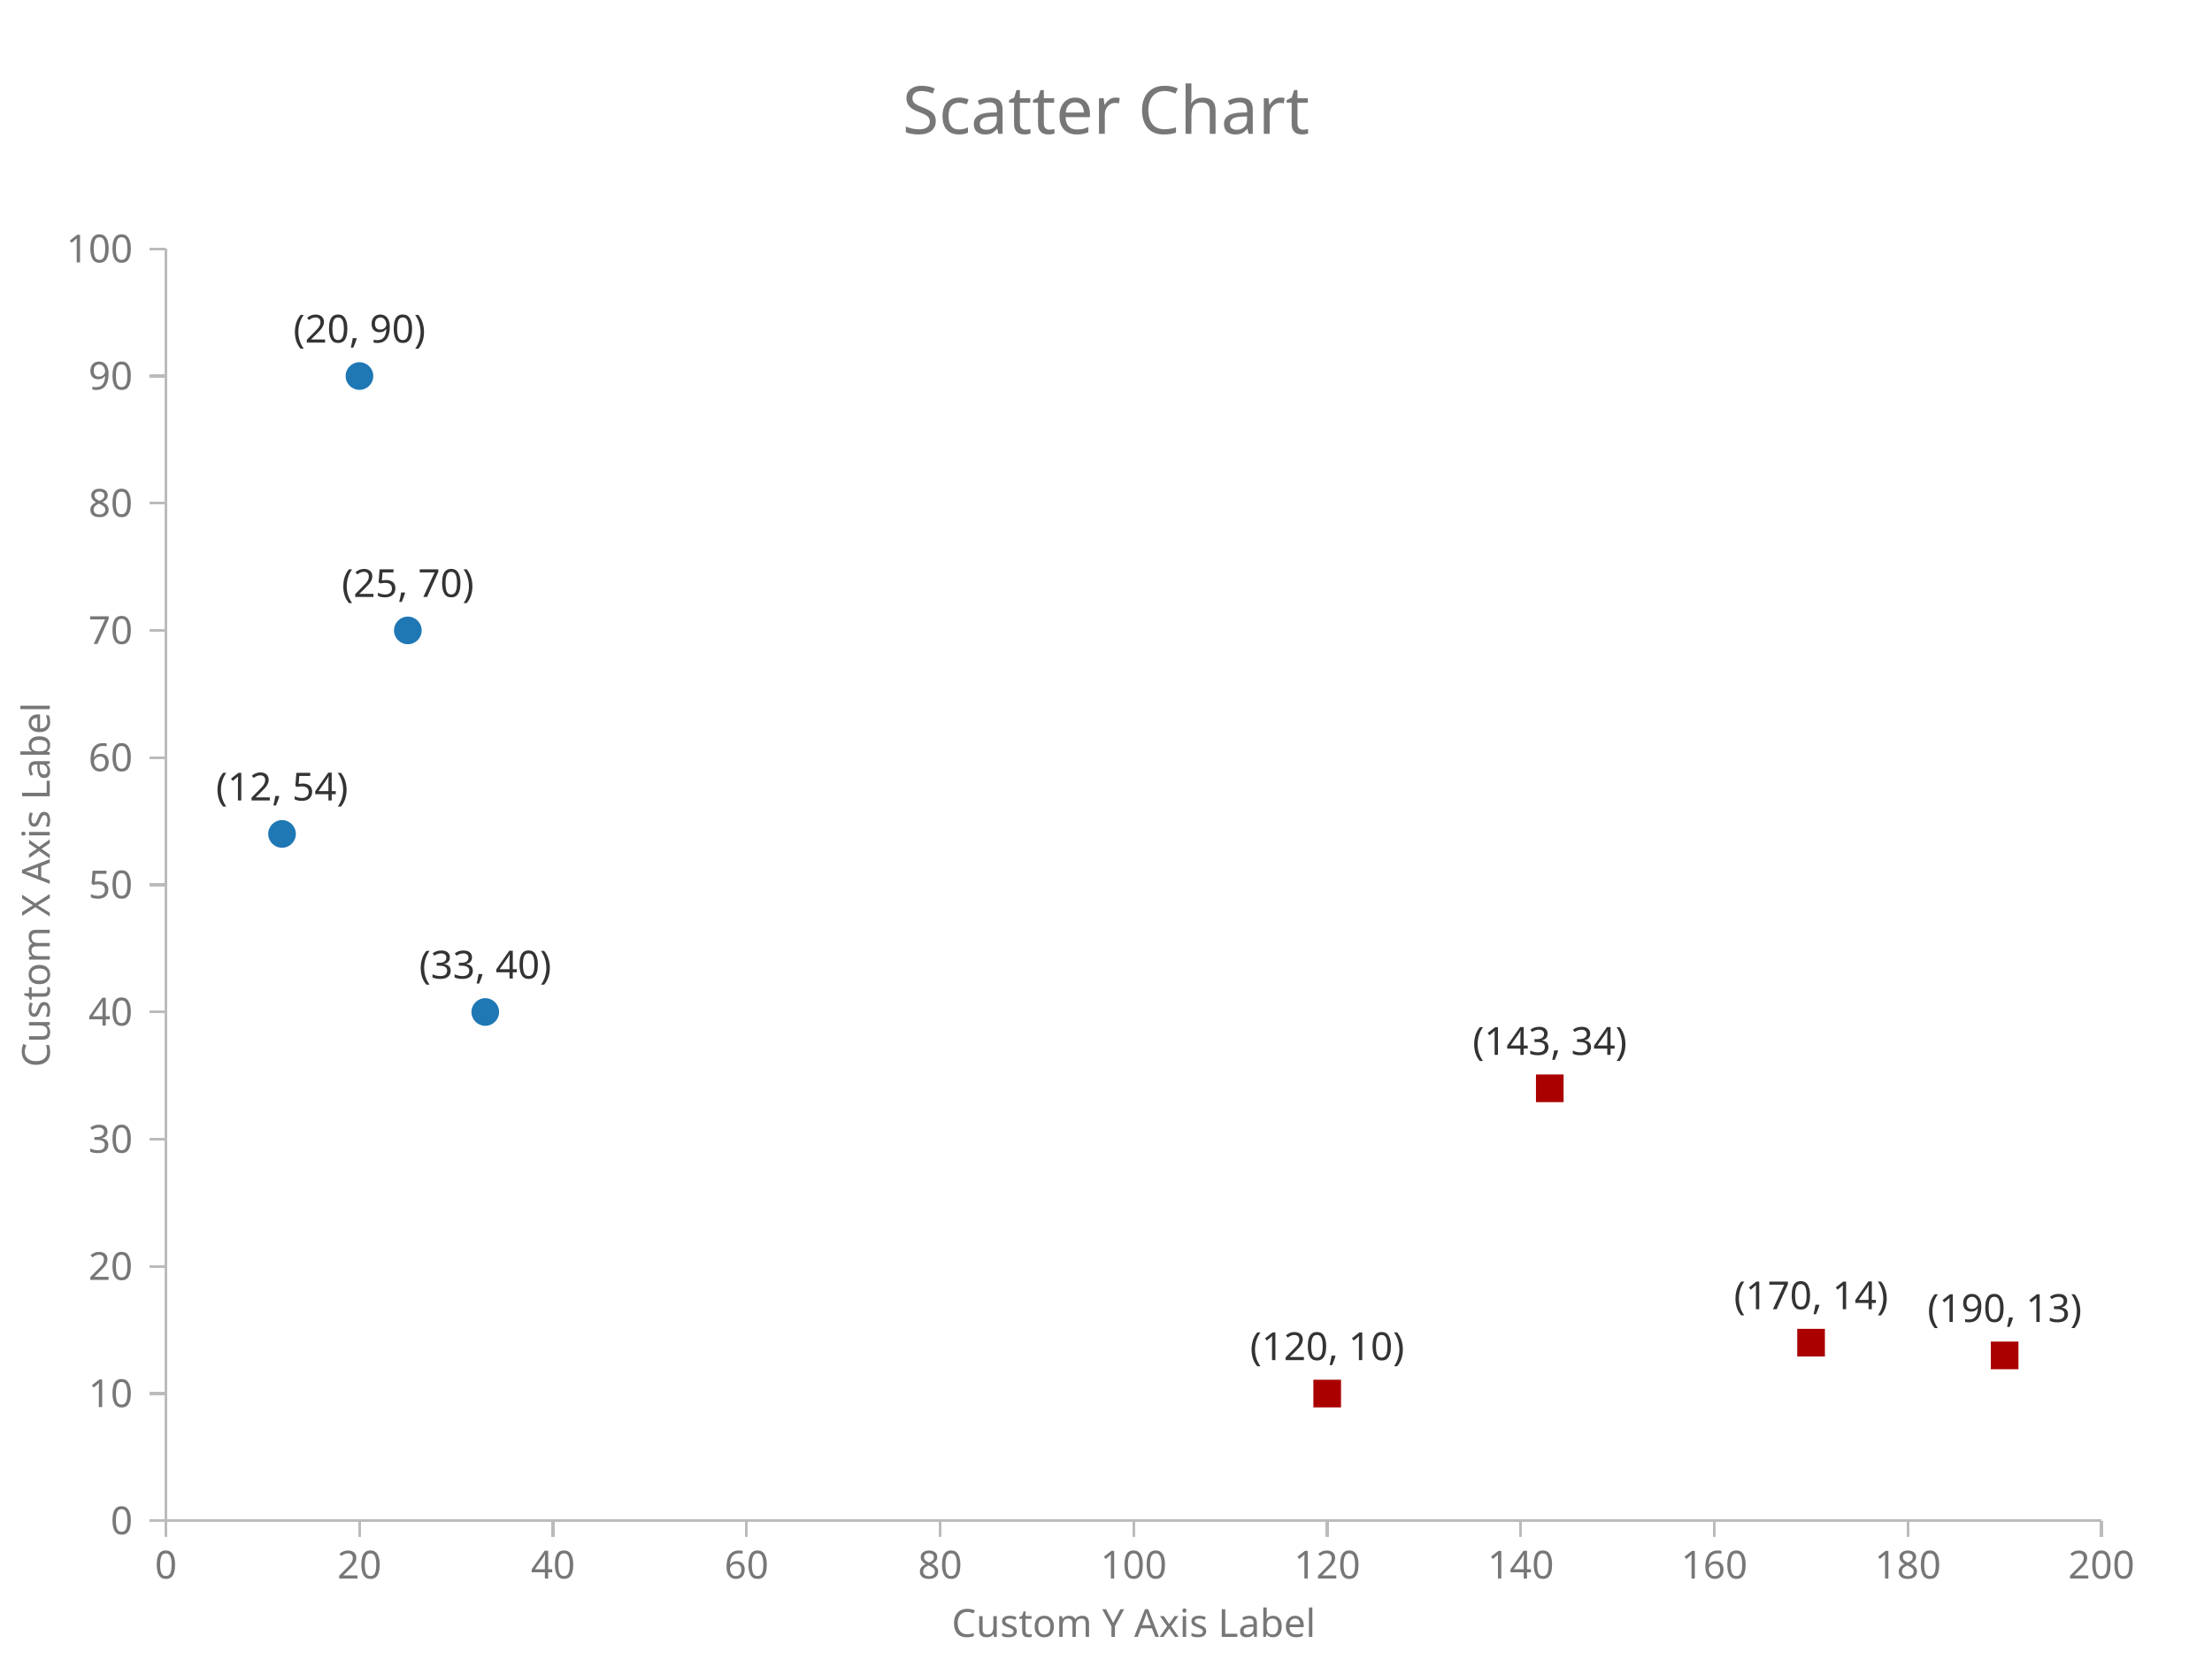
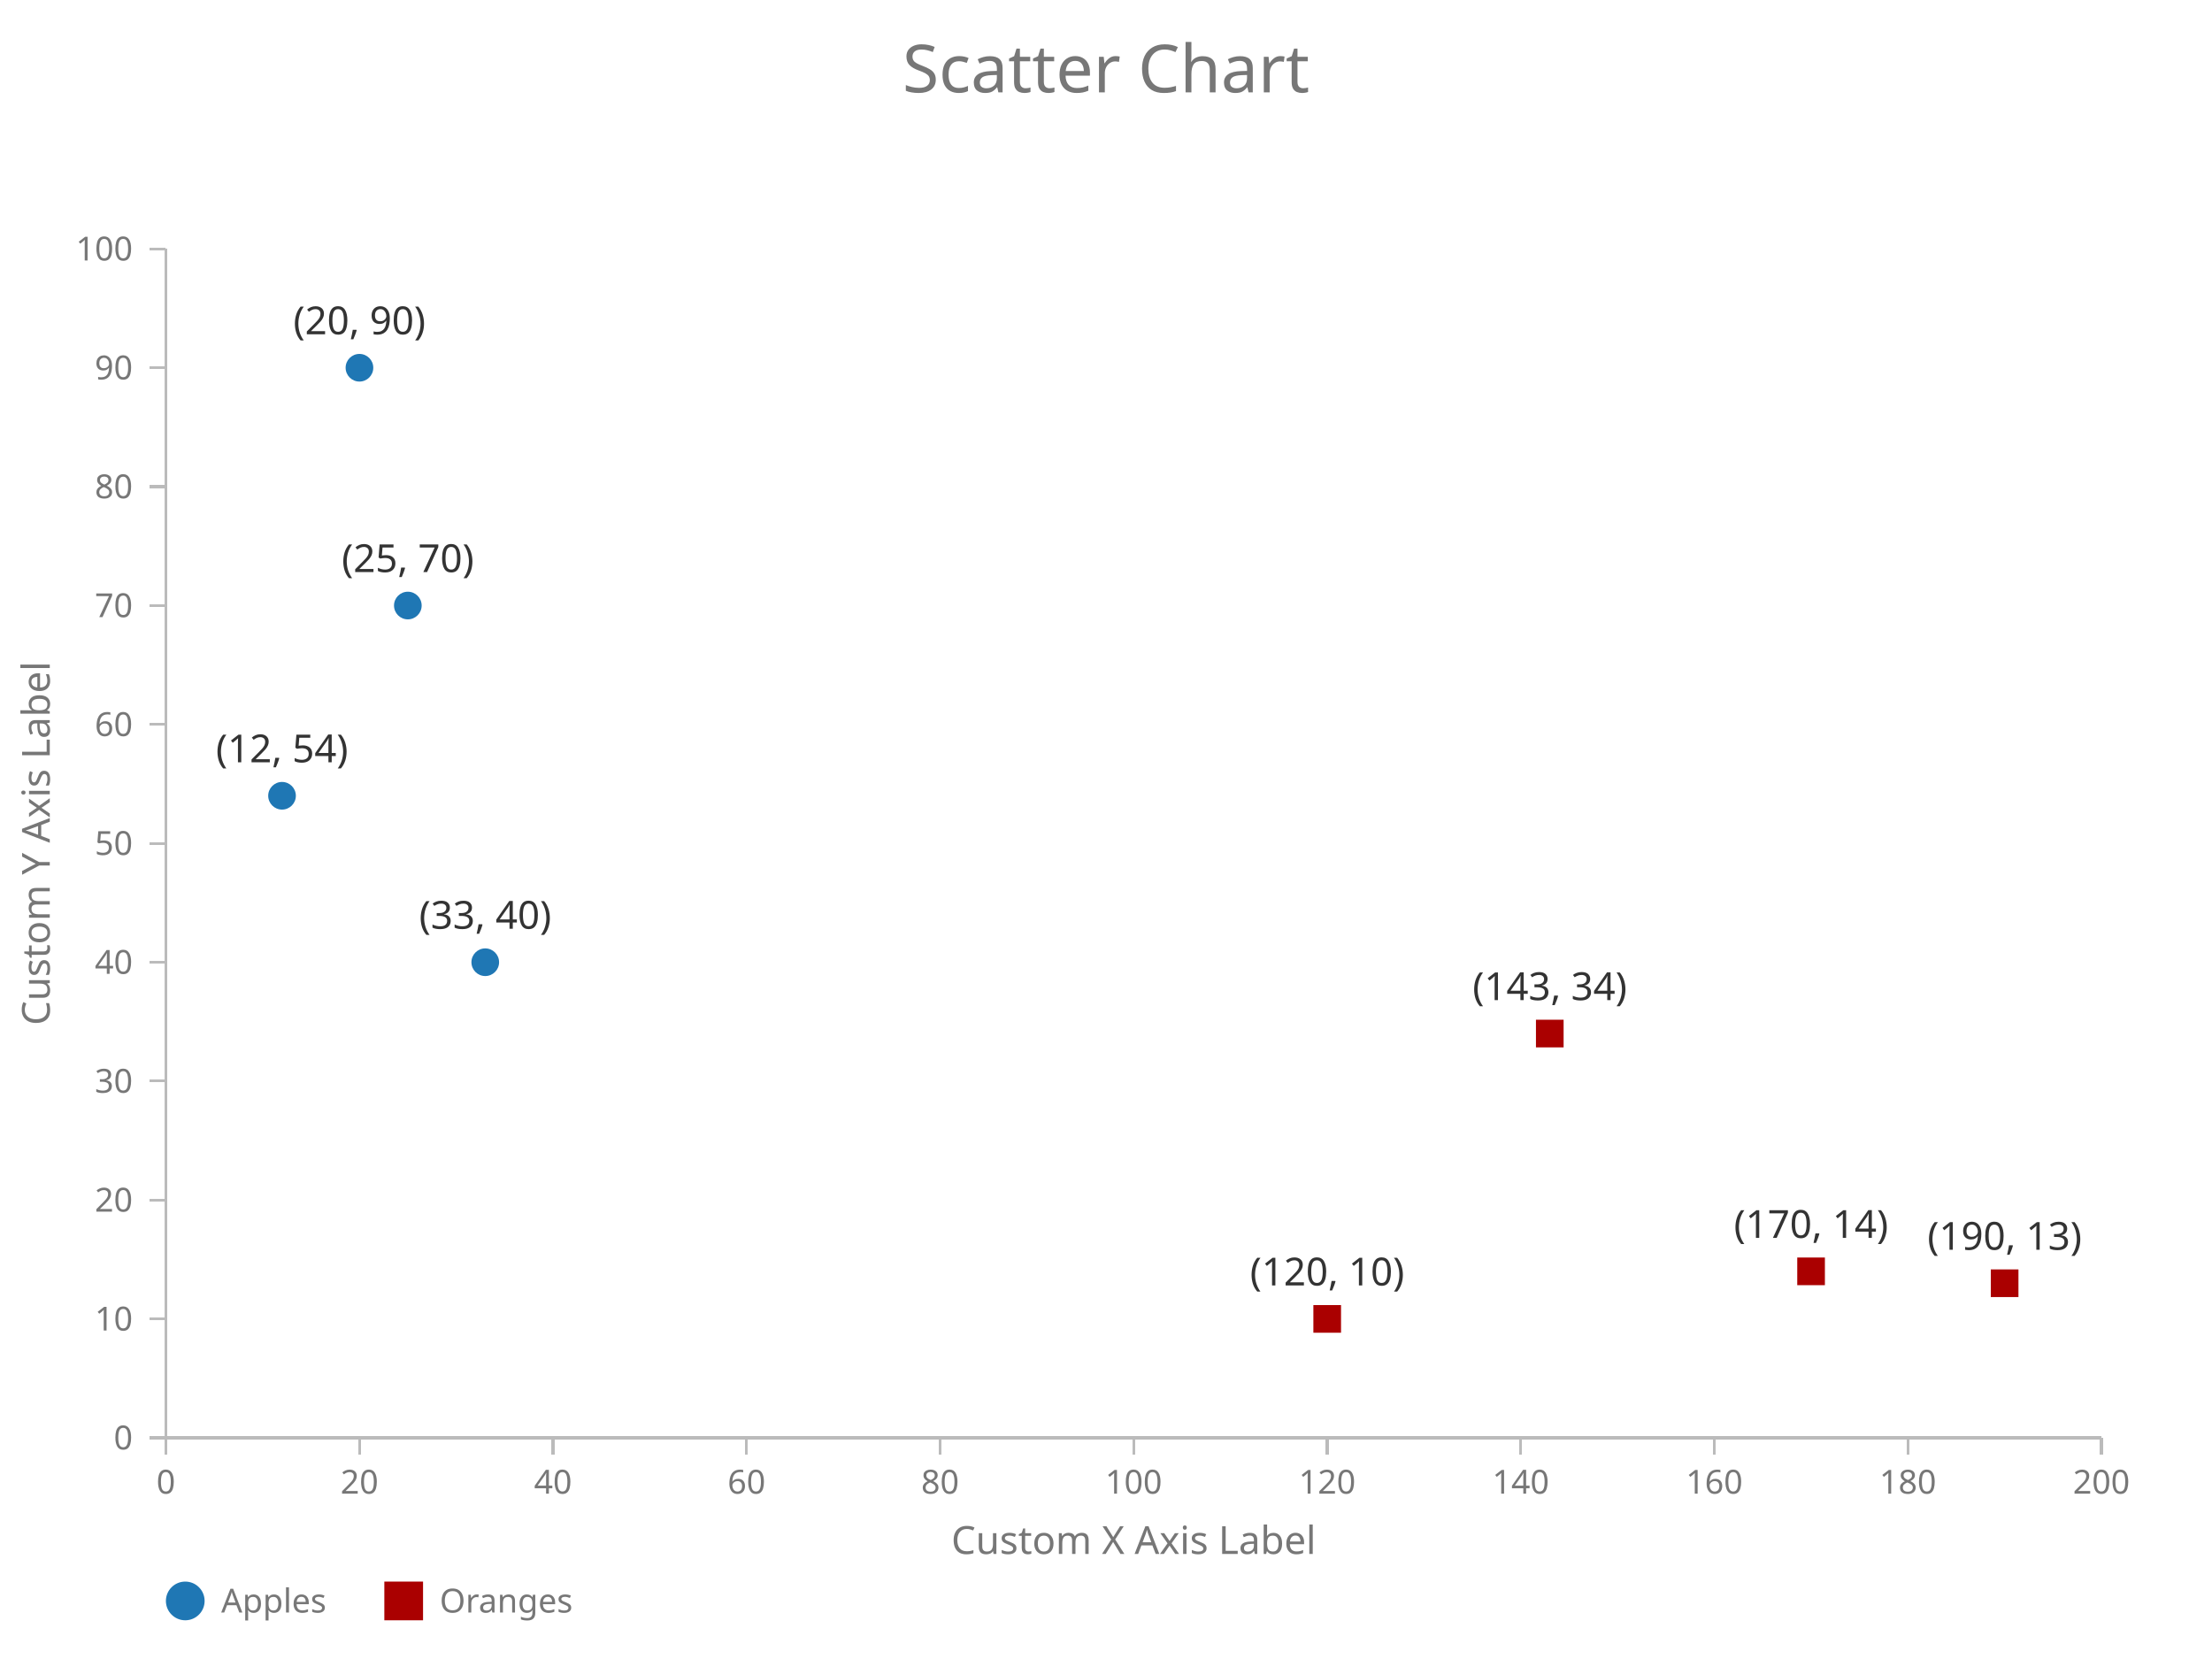
<svg xmlns="http://www.w3.org/2000/svg" height="600" viewBox="0 0 800 600" width="800">
  <g class="g-chart">
-     <g class="g-title" transform="translate(400,40)">
+     <g class="g-title" transform="translate(400,25)">
      <text dy=".35em" fill="#777" font-family="sans-serif" font-size="24px" text-anchor="middle" x="0" y="0">
Scatter Chart
</text>
    </g>
-     <g class="x-axis" transform="translate(60,550)">
+     <g class="x-axis" transform="translate(60,520)">
      <line shape-rendering="crispEdges" stroke="#bbbbbb" stroke-width="1" x1="0" x2="700" y1="0" y2="0" />
      <g class="tick" transform="translate(0,0)">
        <line shape-rendering="crispEdges" stroke="#bbbbbb" stroke-width="1px" x1="0" x2="0" y1="0" y2="6" />
-         <text dy=".35em" fill="#777" font-family="sans-serif" font-size="14px" text-anchor="middle" x="0" y="16">
+         <text dy=".35em" fill="#777" font-family="sans-serif" font-size="12px" text-anchor="middle" transform="rotate(0,0,16)" x="0" y="16">
0
</text>
      </g>
      <g class="tick" transform="translate(70,0)">
        <line shape-rendering="crispEdges" stroke="#bbbbbb" stroke-width="1px" x1="0" x2="0" y1="0" y2="6" />
-         <text dy=".35em" fill="#777" font-family="sans-serif" font-size="14px" text-anchor="middle" x="0" y="16">
+         <text dy=".35em" fill="#777" font-family="sans-serif" font-size="12px" text-anchor="middle" transform="rotate(0,0,16)" x="0" y="16">
20
</text>
      </g>
      <g class="tick" transform="translate(140,0)">
        <line shape-rendering="crispEdges" stroke="#bbbbbb" stroke-width="1px" x1="0" x2="0" y1="0" y2="6" />
-         <text dy=".35em" fill="#777" font-family="sans-serif" font-size="14px" text-anchor="middle" x="0" y="16">
+         <text dy=".35em" fill="#777" font-family="sans-serif" font-size="12px" text-anchor="middle" transform="rotate(0,0,16)" x="0" y="16">
40
</text>
      </g>
      <g class="tick" transform="translate(210,0)">
        <line shape-rendering="crispEdges" stroke="#bbbbbb" stroke-width="1px" x1="0" x2="0" y1="0" y2="6" />
-         <text dy=".35em" fill="#777" font-family="sans-serif" font-size="14px" text-anchor="middle" x="0" y="16">
+         <text dy=".35em" fill="#777" font-family="sans-serif" font-size="12px" text-anchor="middle" transform="rotate(0,0,16)" x="0" y="16">
60
</text>
      </g>
      <g class="tick" transform="translate(280,0)">
        <line shape-rendering="crispEdges" stroke="#bbbbbb" stroke-width="1px" x1="0" x2="0" y1="0" y2="6" />
-         <text dy=".35em" fill="#777" font-family="sans-serif" font-size="14px" text-anchor="middle" x="0" y="16">
+         <text dy=".35em" fill="#777" font-family="sans-serif" font-size="12px" text-anchor="middle" transform="rotate(0,0,16)" x="0" y="16">
80
</text>
      </g>
      <g class="tick" transform="translate(350,0)">
        <line shape-rendering="crispEdges" stroke="#bbbbbb" stroke-width="1px" x1="0" x2="0" y1="0" y2="6" />
-         <text dy=".35em" fill="#777" font-family="sans-serif" font-size="14px" text-anchor="middle" x="0" y="16">
+         <text dy=".35em" fill="#777" font-family="sans-serif" font-size="12px" text-anchor="middle" transform="rotate(0,0,16)" x="0" y="16">
100
</text>
      </g>
      <g class="tick" transform="translate(420,0)">
        <line shape-rendering="crispEdges" stroke="#bbbbbb" stroke-width="1px" x1="0" x2="0" y1="0" y2="6" />
-         <text dy=".35em" fill="#777" font-family="sans-serif" font-size="14px" text-anchor="middle" x="0" y="16">
+         <text dy=".35em" fill="#777" font-family="sans-serif" font-size="12px" text-anchor="middle" transform="rotate(0,0,16)" x="0" y="16">
120
</text>
      </g>
      <g class="tick" transform="translate(490,0)">
        <line shape-rendering="crispEdges" stroke="#bbbbbb" stroke-width="1px" x1="0" x2="0" y1="0" y2="6" />
-         <text dy=".35em" fill="#777" font-family="sans-serif" font-size="14px" text-anchor="middle" x="0" y="16">
+         <text dy=".35em" fill="#777" font-family="sans-serif" font-size="12px" text-anchor="middle" transform="rotate(0,0,16)" x="0" y="16">
140
</text>
      </g>
      <g class="tick" transform="translate(560,0)">
        <line shape-rendering="crispEdges" stroke="#bbbbbb" stroke-width="1px" x1="0" x2="0" y1="0" y2="6" />
-         <text dy=".35em" fill="#777" font-family="sans-serif" font-size="14px" text-anchor="middle" x="0" y="16">
+         <text dy=".35em" fill="#777" font-family="sans-serif" font-size="12px" text-anchor="middle" transform="rotate(0,0,16)" x="0" y="16">
160
</text>
      </g>
      <g class="tick" transform="translate(630,0)">
        <line shape-rendering="crispEdges" stroke="#bbbbbb" stroke-width="1px" x1="0" x2="0" y1="0" y2="6" />
-         <text dy=".35em" fill="#777" font-family="sans-serif" font-size="14px" text-anchor="middle" x="0" y="16">
+         <text dy=".35em" fill="#777" font-family="sans-serif" font-size="12px" text-anchor="middle" transform="rotate(0,0,16)" x="0" y="16">
180
</text>
      </g>
      <g class="tick" transform="translate(700,0)">
        <line shape-rendering="crispEdges" stroke="#bbbbbb" stroke-width="1px" x1="0" x2="0" y1="0" y2="6" />
-         <text dy=".35em" fill="#777" font-family="sans-serif" font-size="14px" text-anchor="middle" x="0" y="16">
+         <text dy=".35em" fill="#777" font-family="sans-serif" font-size="12px" text-anchor="middle" transform="rotate(0,0,16)" x="0" y="16">
200
</text>
      </g>
      <text fill="#777" font-family="sans-serif" font-size="14px" text-anchor="middle" transform="rotate(0)" x="350" y="42">
+ Custom X Axis Label
+ </text>
+     </g>
+     <g class="y-axis" transform="translate(60,90)">
+       <line shape-rendering="crispEdges" stroke="#bbbbbb" stroke-width="1" x1="0" x2="0" y1="0" y2="430" />
+       <g class="tick" transform="translate(0,430)">
+         <line shape-rendering="crispEdges" stroke="#bbbbbb" stroke-width="1px" x1="0" x2="-6" y1="0" y2="0" />
+         <text dy=".35em" fill="#777" font-family="sans-serif" font-size="12px" text-anchor="end" transform="rotate(0,-12,0)" x="-12" y="0">
+ 0
+ </text>
+       </g>
+       <g class="tick" transform="translate(0,387)">
+         <line shape-rendering="crispEdges" stroke="#bbbbbb" stroke-width="1px" x1="0" x2="-6" y1="0" y2="0" />
+         <text dy=".35em" fill="#777" font-family="sans-serif" font-size="12px" text-anchor="end" transform="rotate(0,-12,0)" x="-12" y="0">
+ 10
+ </text>
+       </g>
+       <g class="tick" transform="translate(0,344)">
+         <line shape-rendering="crispEdges" stroke="#bbbbbb" stroke-width="1px" x1="0" x2="-6" y1="0" y2="0" />
+         <text dy=".35em" fill="#777" font-family="sans-serif" font-size="12px" text-anchor="end" transform="rotate(0,-12,0)" x="-12" y="0">
+ 20
+ </text>
+       </g>
+       <g class="tick" transform="translate(0,301)">
+         <line shape-rendering="crispEdges" stroke="#bbbbbb" stroke-width="1px" x1="0" x2="-6" y1="0" y2="0" />
+         <text dy=".35em" fill="#777" font-family="sans-serif" font-size="12px" text-anchor="end" transform="rotate(0,-12,0)" x="-12" y="0">
+ 30
+ </text>
+       </g>
+       <g class="tick" transform="translate(0,258)">
+         <line shape-rendering="crispEdges" stroke="#bbbbbb" stroke-width="1px" x1="0" x2="-6" y1="0" y2="0" />
+         <text dy=".35em" fill="#777" font-family="sans-serif" font-size="12px" text-anchor="end" transform="rotate(0,-12,0)" x="-12" y="0">
+ 40
+ </text>
+       </g>
+       <g class="tick" transform="translate(0,215)">
+         <line shape-rendering="crispEdges" stroke="#bbbbbb" stroke-width="1px" x1="0" x2="-6" y1="0" y2="0" />
+         <text dy=".35em" fill="#777" font-family="sans-serif" font-size="12px" text-anchor="end" transform="rotate(0,-12,0)" x="-12" y="0">
+ 50
+ </text>
+       </g>
+       <g class="tick" transform="translate(0,172)">
+         <line shape-rendering="crispEdges" stroke="#bbbbbb" stroke-width="1px" x1="0" x2="-6" y1="0" y2="0" />
+         <text dy=".35em" fill="#777" font-family="sans-serif" font-size="12px" text-anchor="end" transform="rotate(0,-12,0)" x="-12" y="0">
+ 60
+ </text>
+       </g>
+       <g class="tick" transform="translate(0,129)">
+         <line shape-rendering="crispEdges" stroke="#bbbbbb" stroke-width="1px" x1="0" x2="-6" y1="0" y2="0" />
+         <text dy=".35em" fill="#777" font-family="sans-serif" font-size="12px" text-anchor="end" transform="rotate(0,-12,0)" x="-12" y="0">
+ 70
+ </text>
+       </g>
+       <g class="tick" transform="translate(0,86)">
+         <line shape-rendering="crispEdges" stroke="#bbbbbb" stroke-width="1px" x1="0" x2="-6" y1="0" y2="0" />
+         <text dy=".35em" fill="#777" font-family="sans-serif" font-size="12px" text-anchor="end" transform="rotate(0,-12,0)" x="-12" y="0">
+ 80
+ </text>
+       </g>
+       <g class="tick" transform="translate(0,43)">
+         <line shape-rendering="crispEdges" stroke="#bbbbbb" stroke-width="1px" x1="0" x2="-6" y1="0" y2="0" />
+         <text dy=".35em" fill="#777" font-family="sans-serif" font-size="12px" text-anchor="end" transform="rotate(0,-12,0)" x="-12" y="0">
+ 90
+ </text>
+       </g>
+       <g class="tick" transform="translate(0,0)">
+         <line shape-rendering="crispEdges" stroke="#bbbbbb" stroke-width="1px" x1="0" x2="-6" y1="0" y2="0" />
+         <text dy=".35em" fill="#777" font-family="sans-serif" font-size="12px" text-anchor="end" transform="rotate(0,-12,0)" x="-12" y="0">
+ 100
+ </text>
+       </g>
+       <text fill="#777" font-family="sans-serif" font-size="14px" text-anchor="middle" transform="rotate(-90)" x="-215" y="-42">
Custom Y Axis Label
- </text>
-     </g>
-     <g class="y-axis" transform="translate(60,90)">
-       <line shape-rendering="crispEdges" stroke="#bbbbbb" stroke-width="1" x1="0" x2="0" y1="0" y2="460" />
-       <g class="tick" transform="translate(0,460)">
-         <line shape-rendering="crispEdges" stroke="#bbbbbb" stroke-width="1px" x1="0" x2="-6" y1="0" y2="0" />
-         <text dy=".35em" fill="#777" font-family="sans-serif" font-size="14px" text-anchor="end" x="-12" y="0">
- 0
- </text>
-       </g>
-       <g class="tick" transform="translate(0,414)">
-         <line shape-rendering="crispEdges" stroke="#bbbbbb" stroke-width="1px" x1="0" x2="-6" y1="0" y2="0" />
-         <text dy=".35em" fill="#777" font-family="sans-serif" font-size="14px" text-anchor="end" x="-12" y="0">
- 10
- </text>
-       </g>
-       <g class="tick" transform="translate(0,368)">
-         <line shape-rendering="crispEdges" stroke="#bbbbbb" stroke-width="1px" x1="0" x2="-6" y1="0" y2="0" />
-         <text dy=".35em" fill="#777" font-family="sans-serif" font-size="14px" text-anchor="end" x="-12" y="0">
- 20
- </text>
-       </g>
-       <g class="tick" transform="translate(0,322)">
-         <line shape-rendering="crispEdges" stroke="#bbbbbb" stroke-width="1px" x1="0" x2="-6" y1="0" y2="0" />
-         <text dy=".35em" fill="#777" font-family="sans-serif" font-size="14px" text-anchor="end" x="-12" y="0">
- 30
- </text>
-       </g>
-       <g class="tick" transform="translate(0,276)">
-         <line shape-rendering="crispEdges" stroke="#bbbbbb" stroke-width="1px" x1="0" x2="-6" y1="0" y2="0" />
-         <text dy=".35em" fill="#777" font-family="sans-serif" font-size="14px" text-anchor="end" x="-12" y="0">
- 40
- </text>
-       </g>
-       <g class="tick" transform="translate(0,230)">
-         <line shape-rendering="crispEdges" stroke="#bbbbbb" stroke-width="1px" x1="0" x2="-6" y1="0" y2="0" />
-         <text dy=".35em" fill="#777" font-family="sans-serif" font-size="14px" text-anchor="end" x="-12" y="0">
- 50
- </text>
-       </g>
-       <g class="tick" transform="translate(0,184)">
-         <line shape-rendering="crispEdges" stroke="#bbbbbb" stroke-width="1px" x1="0" x2="-6" y1="0" y2="0" />
-         <text dy=".35em" fill="#777" font-family="sans-serif" font-size="14px" text-anchor="end" x="-12" y="0">
- 60
- </text>
-       </g>
-       <g class="tick" transform="translate(0,138)">
-         <line shape-rendering="crispEdges" stroke="#bbbbbb" stroke-width="1px" x1="0" x2="-6" y1="0" y2="0" />
-         <text dy=".35em" fill="#777" font-family="sans-serif" font-size="14px" text-anchor="end" x="-12" y="0">
- 70
- </text>
-       </g>
-       <g class="tick" transform="translate(0,92)">
-         <line shape-rendering="crispEdges" stroke="#bbbbbb" stroke-width="1px" x1="0" x2="-6" y1="0" y2="0" />
-         <text dy=".35em" fill="#777" font-family="sans-serif" font-size="14px" text-anchor="end" x="-12" y="0">
- 80
- </text>
-       </g>
-       <g class="tick" transform="translate(0,46)">
-         <line shape-rendering="crispEdges" stroke="#bbbbbb" stroke-width="1px" x1="0" x2="-6" y1="0" y2="0" />
-         <text dy=".35em" fill="#777" font-family="sans-serif" font-size="14px" text-anchor="end" x="-12" y="0">
- 90
- </text>
-       </g>
-       <g class="tick" transform="translate(0,0)">
-         <line shape-rendering="crispEdges" stroke="#bbbbbb" stroke-width="1px" x1="0" x2="-6" y1="0" y2="0" />
-         <text dy=".35em" fill="#777" font-family="sans-serif" font-size="14px" text-anchor="end" x="-12" y="0">
- 100
- </text>
-       </g>
-       <text fill="#777" font-family="sans-serif" font-size="14px" text-anchor="middle" transform="rotate(-90)" x="-230" y="-42">
- Custom X Axis Label
</text>
    </g>
    <g class="g-view" transform="translate(60,90)">
      <g>
-         <g class="scatter-point" transform="translate(70,46)">
+         <g class="scatter-point" transform="translate(70,43)">
          <circle cx="0" cy="0" fill="#1f77b4" r="5" />
          <text dy=".35em" fill="#333" font-family="sans-serif" font-size="14px" text-anchor="middle" x="0" y="-17">
(20, 90)
</text>
        </g>
-         <g class="scatter-point" transform="translate(42,211.6)">
+         <g class="scatter-point" transform="translate(42,197.8)">
          <circle cx="0" cy="0" fill="#1f77b4" r="5" />
          <text dy=".35em" fill="#333" font-family="sans-serif" font-size="14px" text-anchor="middle" x="0" y="-17">
(12, 54)
</text>
        </g>
-         <g class="scatter-point" transform="translate(87.5,138)">
+         <g class="scatter-point" transform="translate(87.5,129)">
          <circle cx="0" cy="0" fill="#1f77b4" r="5" />
          <text dy=".35em" fill="#333" font-family="sans-serif" font-size="14px" text-anchor="middle" x="0" y="-17">
(25, 70)
</text>
        </g>
-         <g class="scatter-point" transform="translate(115.5,276)">
+         <g class="scatter-point" transform="translate(115.5,258)">
          <circle cx="0" cy="0" fill="#1f77b4" r="5" />
          <text dy=".35em" fill="#333" font-family="sans-serif" font-size="14px" text-anchor="middle" x="0" y="-17">
(33, 40)
</text>
        </g>
      </g>
      <g>
-         <g class="scatter-point" transform="translate(420,414)">
+         <g class="scatter-point" transform="translate(420,387)">
          <rect fill="#aa0000" height="10" width="10" x="-5" y="-5" />
          <text dy=".35em" fill="#333" font-family="sans-serif" font-size="14px" text-anchor="middle" x="0" y="-17">
(120, 10)
</text>
        </g>
-         <g class="scatter-point" transform="translate(500.5,303.6)">
+         <g class="scatter-point" transform="translate(500.5,283.8)">
          <rect fill="#aa0000" height="10" width="10" x="-5" y="-5" />
          <text dy=".35em" fill="#333" font-family="sans-serif" font-size="14px" text-anchor="middle" x="0" y="-17">
(143, 34)
</text>
        </g>
-         <g class="scatter-point" transform="translate(595,395.6)">
+         <g class="scatter-point" transform="translate(595,369.8)">
          <rect fill="#aa0000" height="10" width="10" x="-5" y="-5" />
          <text dy=".35em" fill="#333" font-family="sans-serif" font-size="14px" text-anchor="middle" x="0" y="-17">
(170, 14)
</text>
        </g>
-         <g class="scatter-point" transform="translate(665,400.2)">
+         <g class="scatter-point" transform="translate(665,374.1)">
          <rect fill="#aa0000" height="10" width="10" x="-5" y="-5" />
          <text dy=".35em" fill="#333" font-family="sans-serif" font-size="14px" text-anchor="middle" x="0" y="-17">
(190, 13)
</text>
        </g>
+       </g>
+     </g>
+     <g class="g-legend" transform="translate(60,572)">
+       <g class="legend-entry" transform="translate(0,0)">
+         <circle cx="7" cy="7" fill="#1f77b4" r="7" stroke="none" />
+         <text dy=".35em" fill="#777" font-family="sans-serif" font-size="12px" x="20" y="7">
+ Apples
+ </text>
+       </g>
+       <g class="legend-entry" transform="translate(79,0)">
+         <rect fill="#aa0000" height="14" stroke="none" width="14" x="0" y="0" />
+         <text dy=".35em" fill="#777" font-family="sans-serif" font-size="12px" x="20" y="7">
+ Oranges
+ </text>
      </g>
    </g>
  </g>
</svg>
